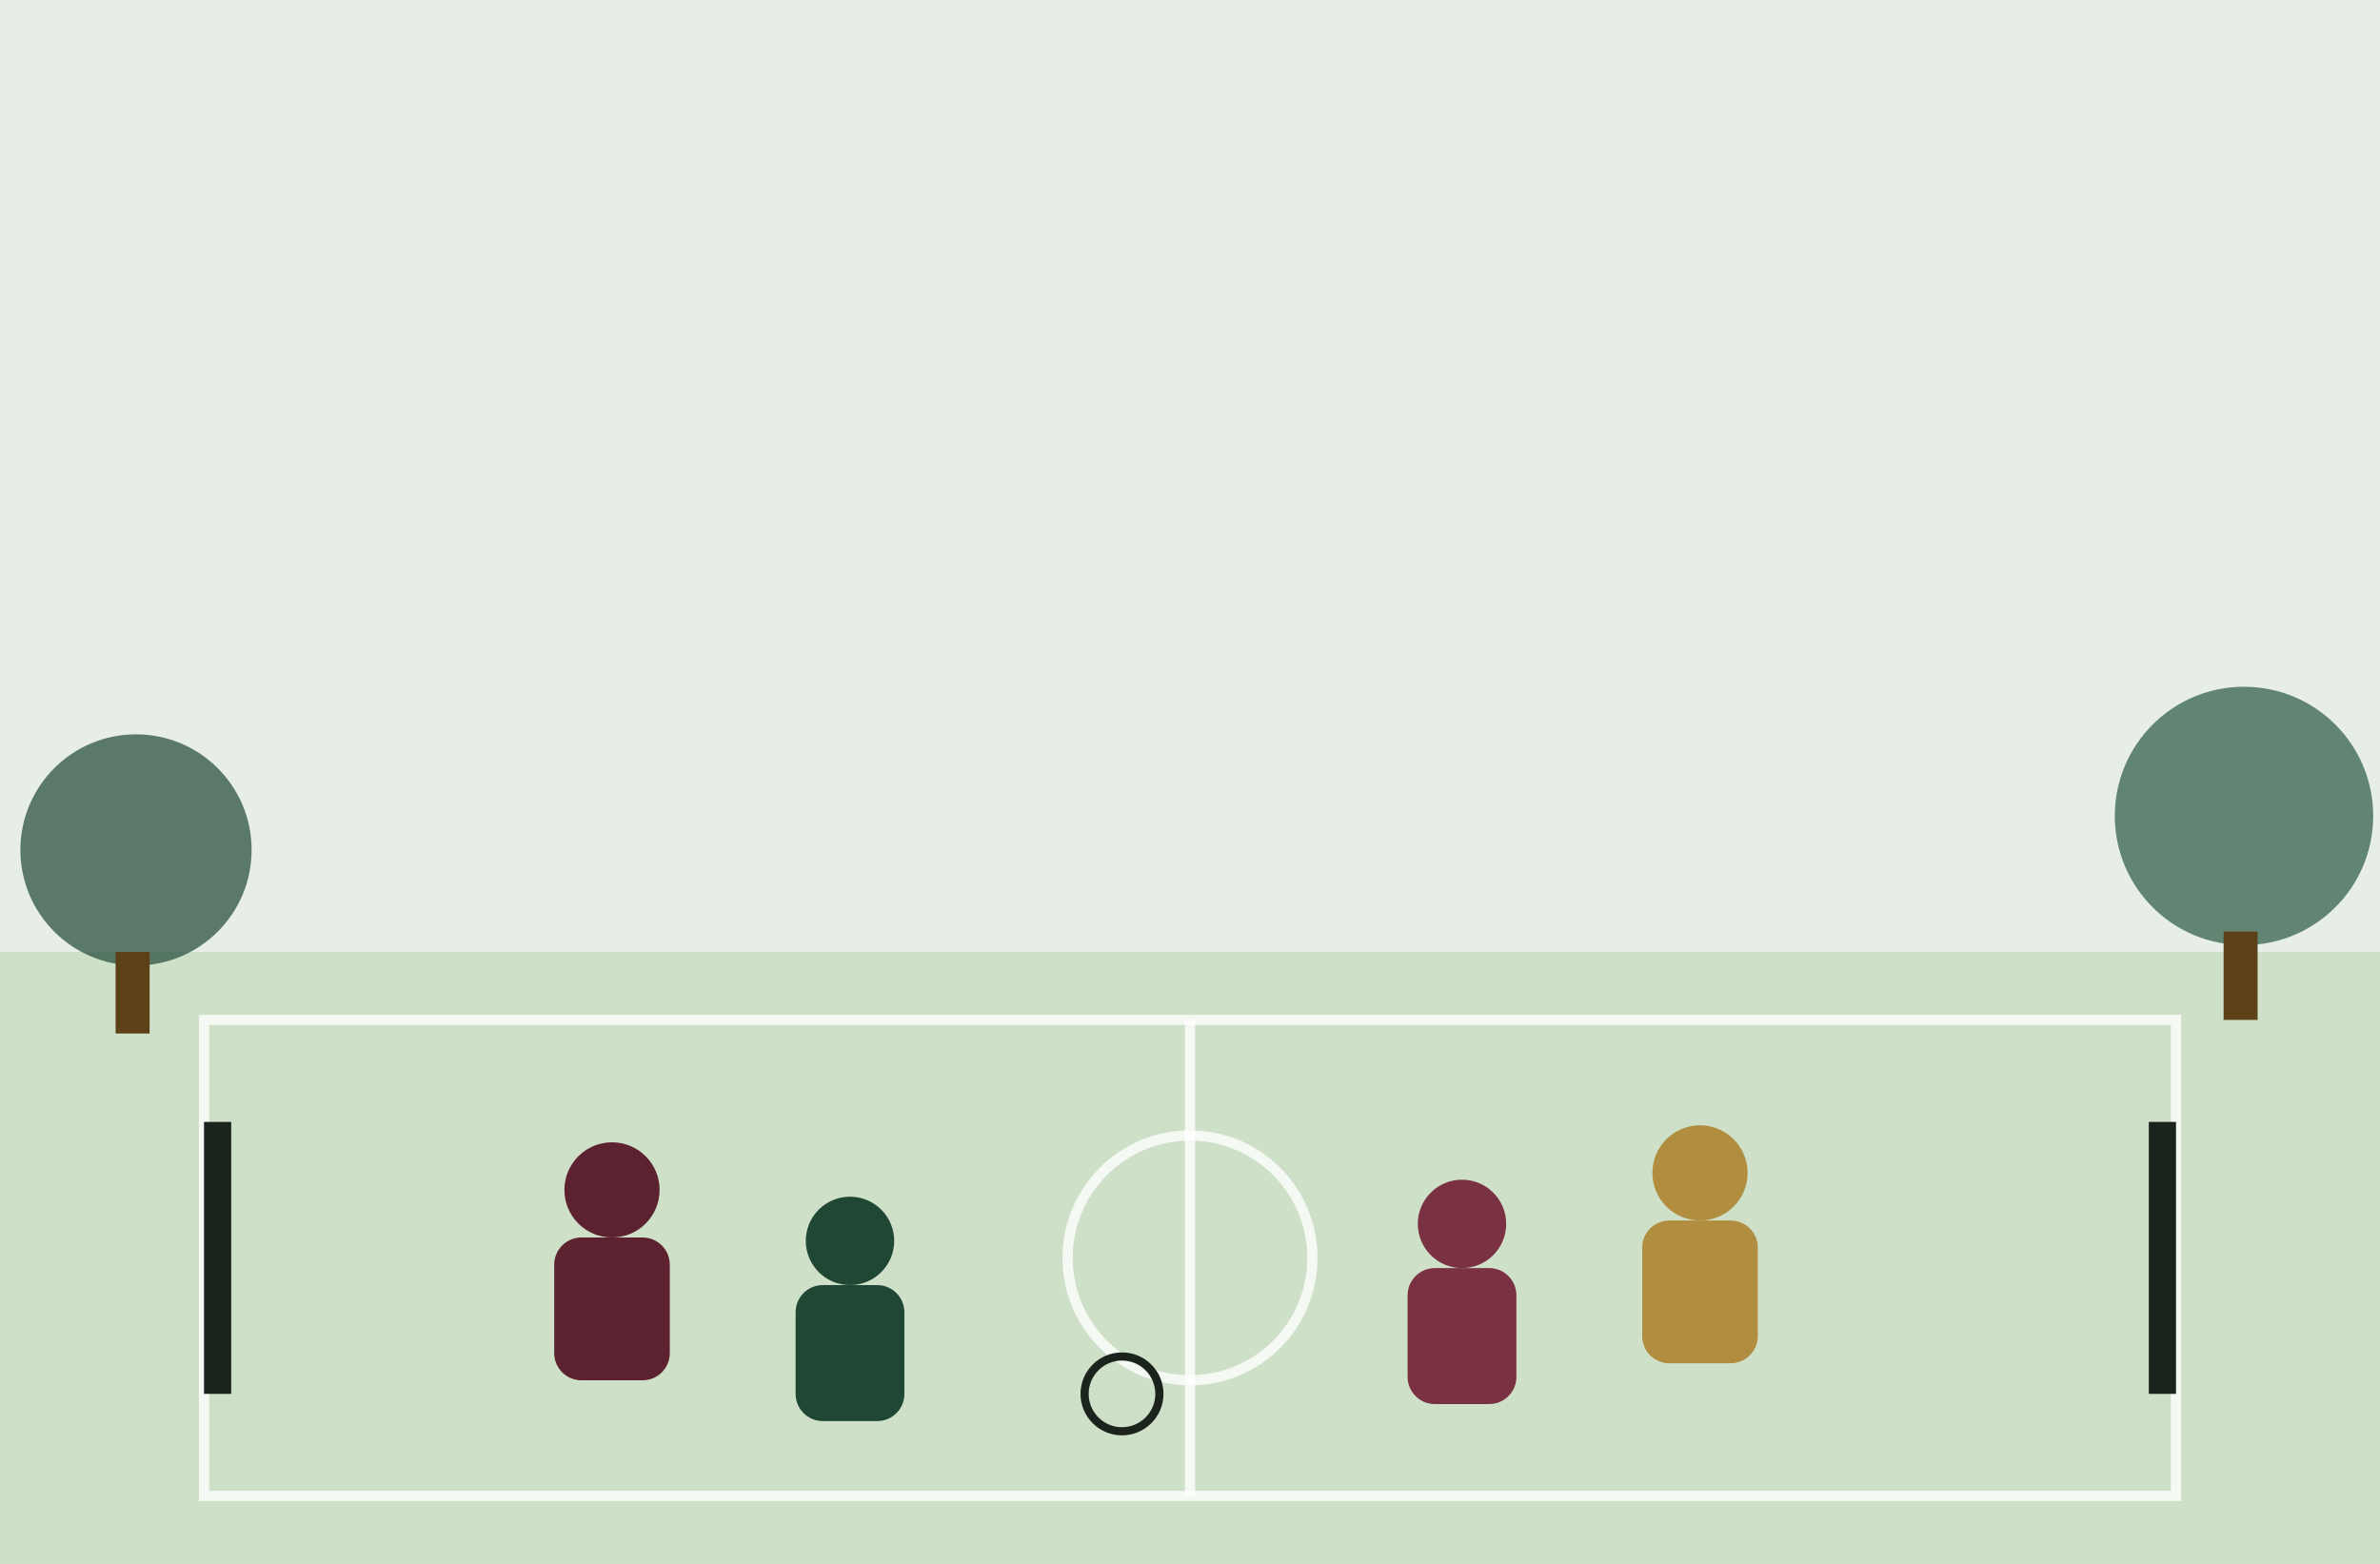
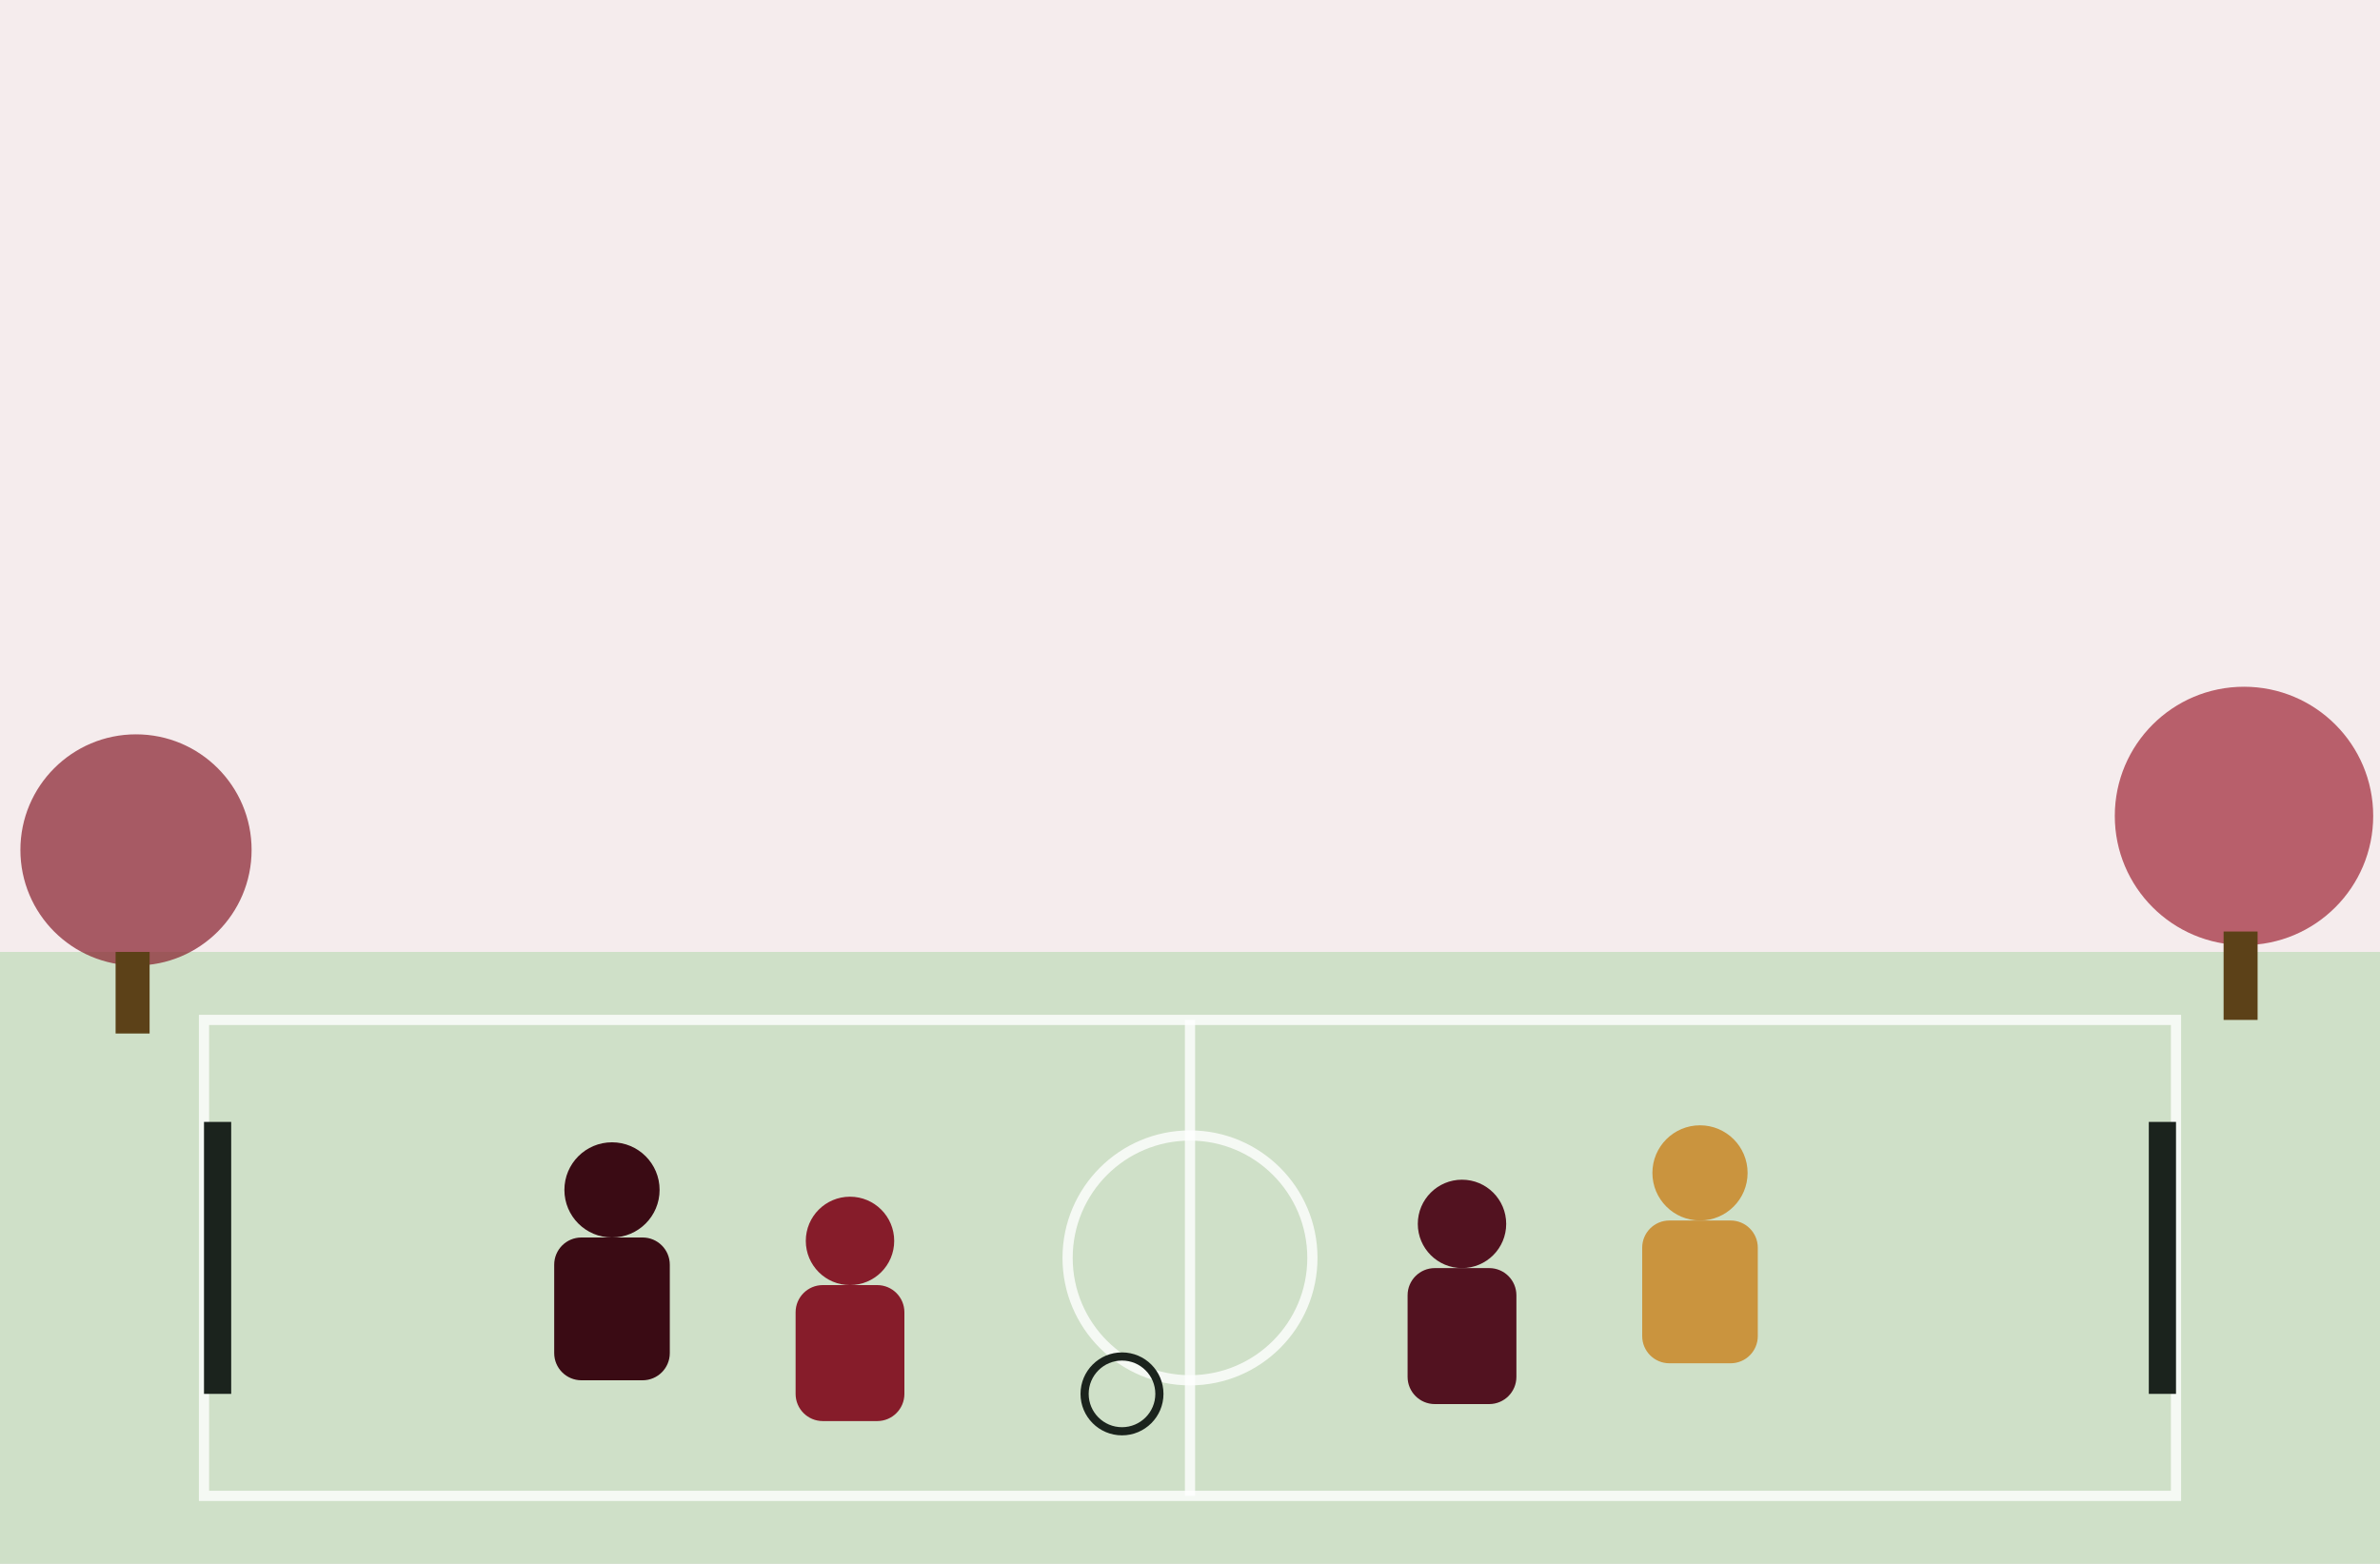
<svg xmlns="http://www.w3.org/2000/svg" viewBox="0 0 700 460">
-   <rect width="700" height="460" fill="#e7ede7" />
+   <rect width="700" height="460" fill="#F5ECED" />
  <rect y="280" width="700" height="180" fill="#cfe0c8" />
  <rect x="60" y="300" width="580" height="140" fill="none" stroke="#ffffff" stroke-width="3" opacity="0.8" />
  <line x1="350" y1="300" x2="350" y2="440" stroke="#ffffff" stroke-width="3" opacity="0.8" />
  <circle cx="350" cy="370" r="36" fill="none" stroke="#ffffff" stroke-width="3" opacity="0.8" />
  <rect x="60" y="330" width="8" height="80" fill="#1b231d" />
  <rect x="632" y="330" width="8" height="80" fill="#1b231d" />
-   <g fill="#5c2230">
+   <g fill="#3A0B14">
    <circle cx="180" cy="350" r="14" />
    <rect x="163" y="364" width="34" height="42" rx="8" />
  </g>
-   <g fill="#1f4734">
+   <g fill="#861C2A">
    <circle cx="250" cy="365" r="13" />
    <rect x="234" y="378" width="32" height="40" rx="8" />
  </g>
-   <g fill="#7a3242">
+   <g fill="#521220">
    <circle cx="430" cy="360" r="13" />
    <rect x="414" y="373" width="32" height="40" rx="8" />
  </g>
-   <g fill="#b08d3f">
+   <g fill="#CA943E">
    <circle cx="500" cy="345" r="14" />
    <rect x="483" y="359" width="34" height="42" rx="8" />
  </g>
  <circle cx="330" cy="410" r="11" fill="none" stroke="#1b231d" stroke-width="2.4" />
-   <circle cx="40" cy="250" r="34" fill="#1f4734" opacity="0.7" />
+   <circle cx="40" cy="250" r="34" fill="#861C2A" opacity="0.7" />
  <rect x="34" y="280" width="10" height="24" fill="#5c4118" />
-   <circle cx="660" cy="240" r="38" fill="#2a5942" opacity="0.7" />
+   <circle cx="660" cy="240" r="38" fill="#9E2333" opacity="0.7" />
  <rect x="654" y="274" width="10" height="26" fill="#5c4118" />
</svg>
